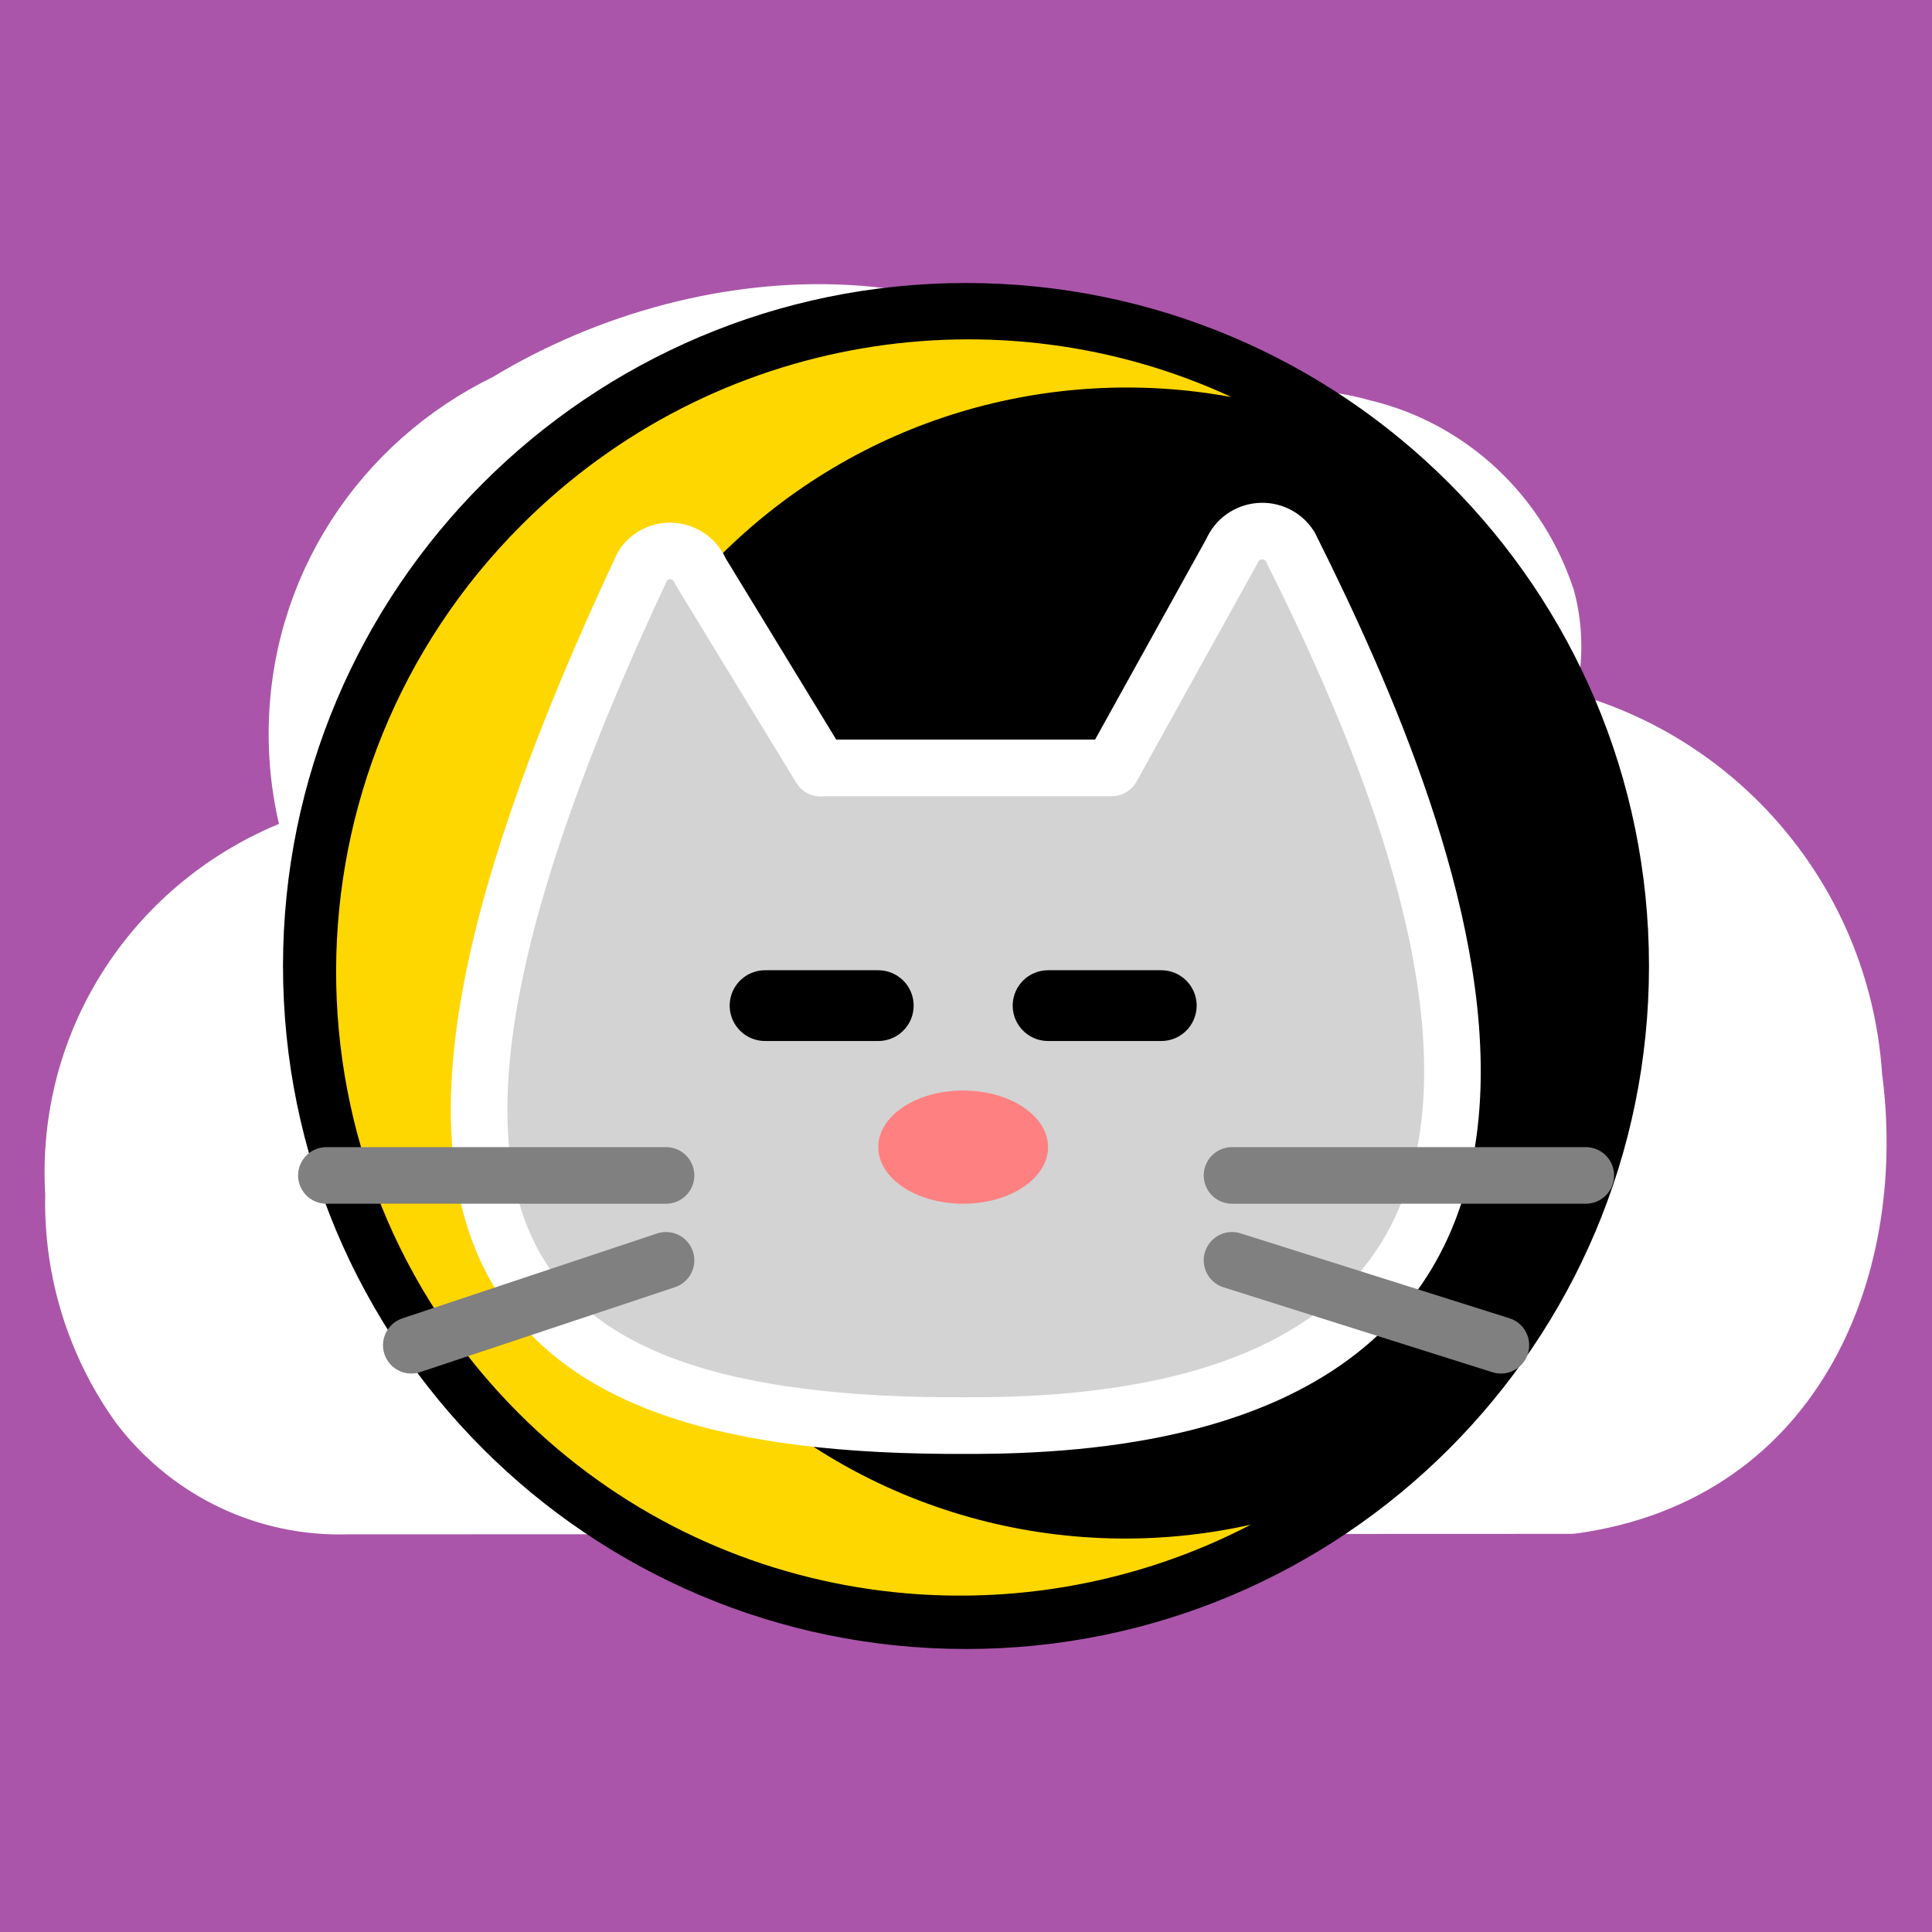
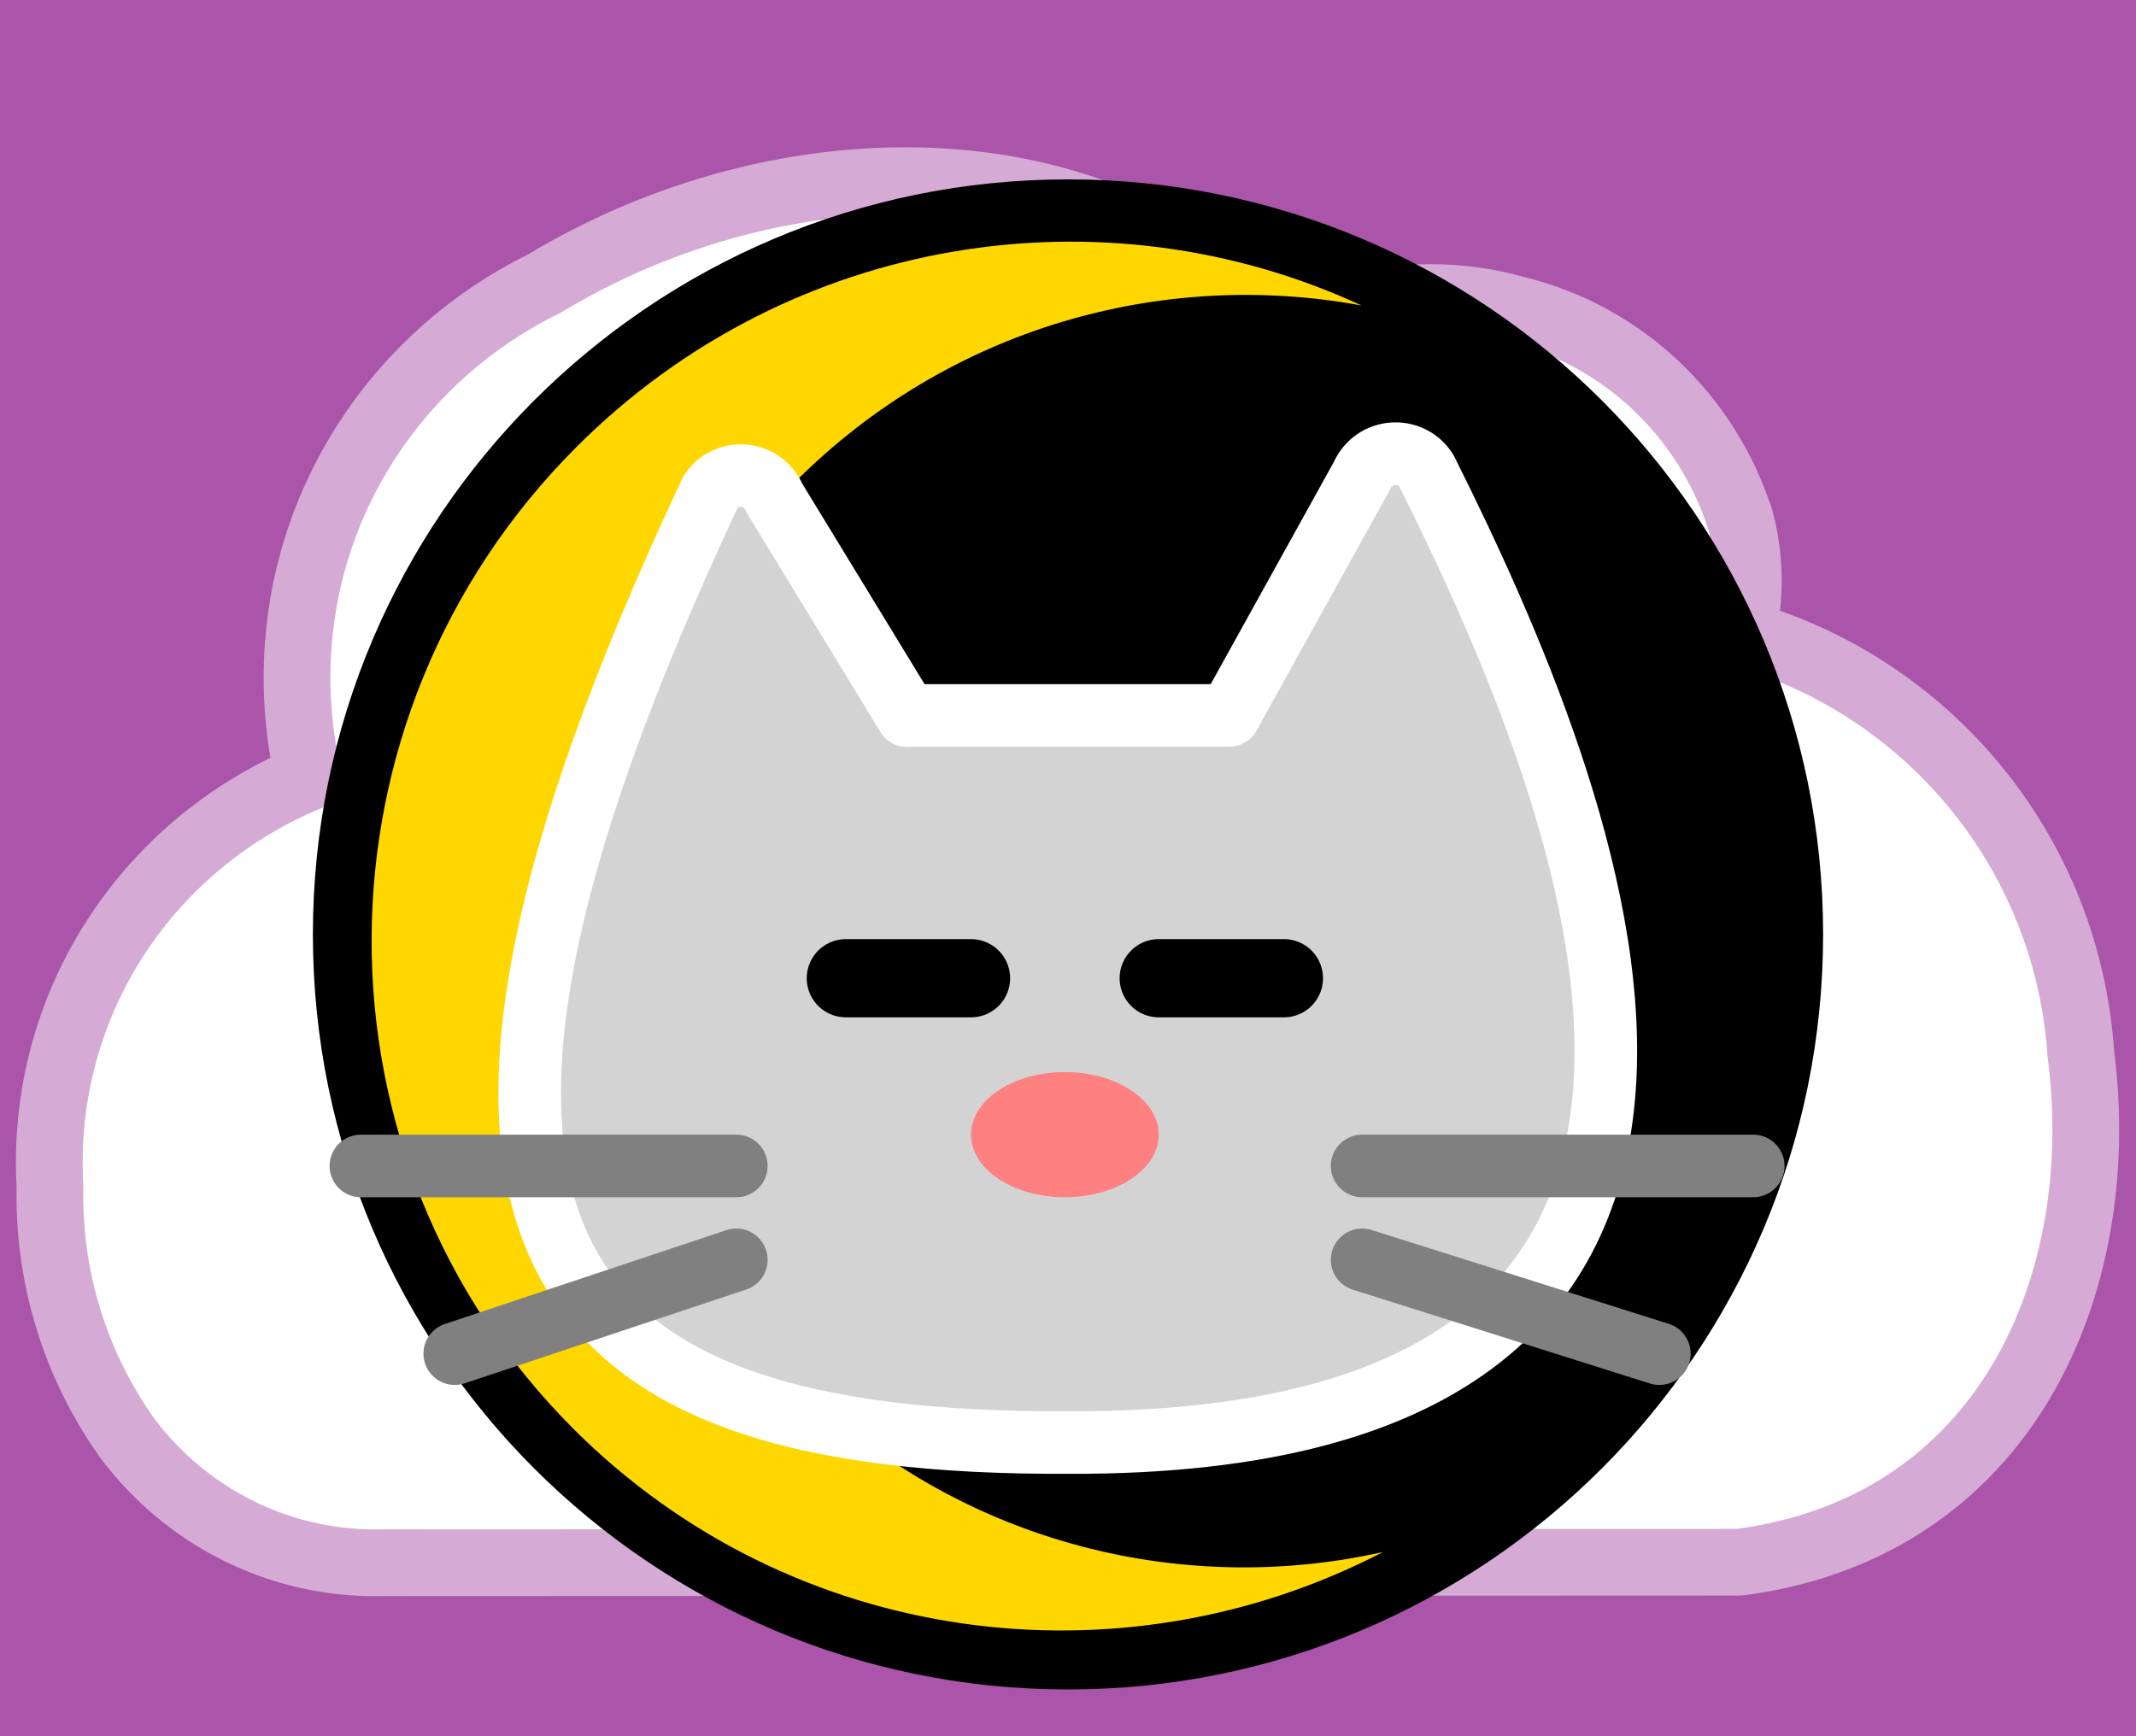
- <svg xmlns="http://www.w3.org/2000/svg" viewBox="0 0 512 512">
+ <svg xmlns="http://www.w3.org/2000/svg" viewBox="0 32 512 416">
  <defs>
    <style>
			#cloud {
				fill: white;
- 				stroke: white;
+ 				stroke: rgba(255, 255, 255, 0.5);
+ 				stroke-width: 2;
				stroke-linejoin: round;
			}

			#kitty #head {
				stroke: white;
				stroke-width: 20;
				stroke-linecap: round;
				stroke-linejoin: round;
				fill: lightgrey;
			}

			#kitty #mouth, 
			#kitty #whiskers {
				stroke-width: 20;
			}

			#kitty #whiskers {
				stroke-linecap: round;
			}

			#kitty #eyes-open {
				fill: black;
			}

			#kitty #eyes-closed {
				stroke: black;
				stroke-width: 25;
				stroke-linecap: round;
			}

			#kitty #eyes-closed {
				stroke: black;
				stroke-width: 25;
				stroke-linecap: round;
			}

			#kitty #nose {
				fill: hsl(0, 100%, 75%);
			}

			#kitty #mouth, 
			#kitty #whiskers {
				stroke: grey;
			}

			#moon circle {
				fill: black;
				stroke: black;
			}

			#moon path {
				fill: gold;
			}
		</style>
  </defs>
  <rect width="512" height="512" fill="hsl(300, 33%, 50%)" />
  <g id="cloud" transform="translate(0, -15) scale(16)">
    <path d="M30.674 18.75c-0.201-2.96-2.352-5.364-5.169-5.949l-0.042-0.007c0.145-0.341 0.229-0.738 0.229-1.154 0-0.277-0.037-0.545-0.107-0.8l0.005 0.021c-0.451-1.39-1.572-2.445-2.971-2.796l-0.029-0.006c-0.35-0.104-0.753-0.164-1.17-0.164-0.882 0-1.701 0.268-2.381 0.726l0.015-0.010c-2.518-3.16-7.254-3.052-10.655-0.988-2.056 0.998-3.449 3.071-3.449 5.469 0 0.643 0.1 1.263 0.286 1.845l-0.012-0.043c-2.332 0.765-3.986 2.922-3.986 5.466 0 0.124 0.004 0.248 0.012 0.37l-0.001-0.017c-0.001 0.040-0.002 0.086-0.002 0.133 0 1.261 0.403 2.428 1.088 3.378l-0.012-0.017c0.764 1.004 1.959 1.646 3.305 1.646 0.043 0 0.086-0.001 0.129-0.002l-0.006 0 20.28-0.008c3.783-0.518 5.059-4.041 4.641-7.094z" />
  </g>
  <g transform="translate(256, 256) scale(0.75) translate(-256, -256)">
    <g id="moon" transform="scale(32) translate(-4, -4)">
      <circle stroke-width="2" vector-effect="non-scaling-stroke" cx="12" cy="12" r="7.5" />
      <path d="M180.9 257.8c-77.9 0-141.1-63.3-141.1-141.3C39.8 68.1 64 25.5 101 0 42.1 21.6 0 78.5 0 145.4 0 230.8 68.8 300 153.6 300c68.6 0 126.7-45.3 146.4-107.7-25 39.4-69 65.5-119.1 65.5z" transform="translate(12.1, 12.05) rotate(45) scale(0.045) translate(-160, -148) translate(4, 4)" />
    </g>
  </g>
  <g id="kitty" transform="translate(256, 256) scale(0.75) translate(-256, -256)">
    <path id="head" d="M 204.6, 186.1 l -42.4 -69.5 c -1.6 -4 -5.4 -6.8 -9.7 -7.2 -4.3 -.4 -8.5, 1.6 -10.8, 5.3 -112.2, 238.9 -53.9, 304.5, 114.4, 303.7, 252.7, 1, 166.6 -206.3, 114.4 -310.7 -5.1-7.9 -16.9-6.9 -20.6, 1.8 l -42.4, 76.5 h -102.9 Z" />
    <g id="eyes" style="display:none">
      <ellipse cx="205" cy="270" rx="20" ry="30" />
      <ellipse cx="305" cy="270" rx="20" ry="30" />
    </g>
    <g id="eyes-closed">
      <line x1="185" y1="270" x2="225" y2="270" />
      <line x1="285" y1="270" x2="325" y2="270" />
    </g>
    <g id="mouth" style="display:none">
      <line x1="255" y1="315" x2="255" y2="365" />
      <line x1="215" y1="370" x2="255" y2="365" />
      <line x1="255" y1="365" x2="295" y2="370" />
    </g>
    <g id="nose">
      <ellipse cx="255" cy="320" rx="30" ry="20" />
    </g>
    <g id="whiskers">
      <line x1="30" y1="330" x2="150" y2="330" />
      <line x1="60" y1="390" x2="150" y2="360" />
      <line x1="475" y1="330" x2="350" y2="330" />
      <line x1="445" y1="390" x2="350" y2="360" />
    </g>
  </g>
</svg>
